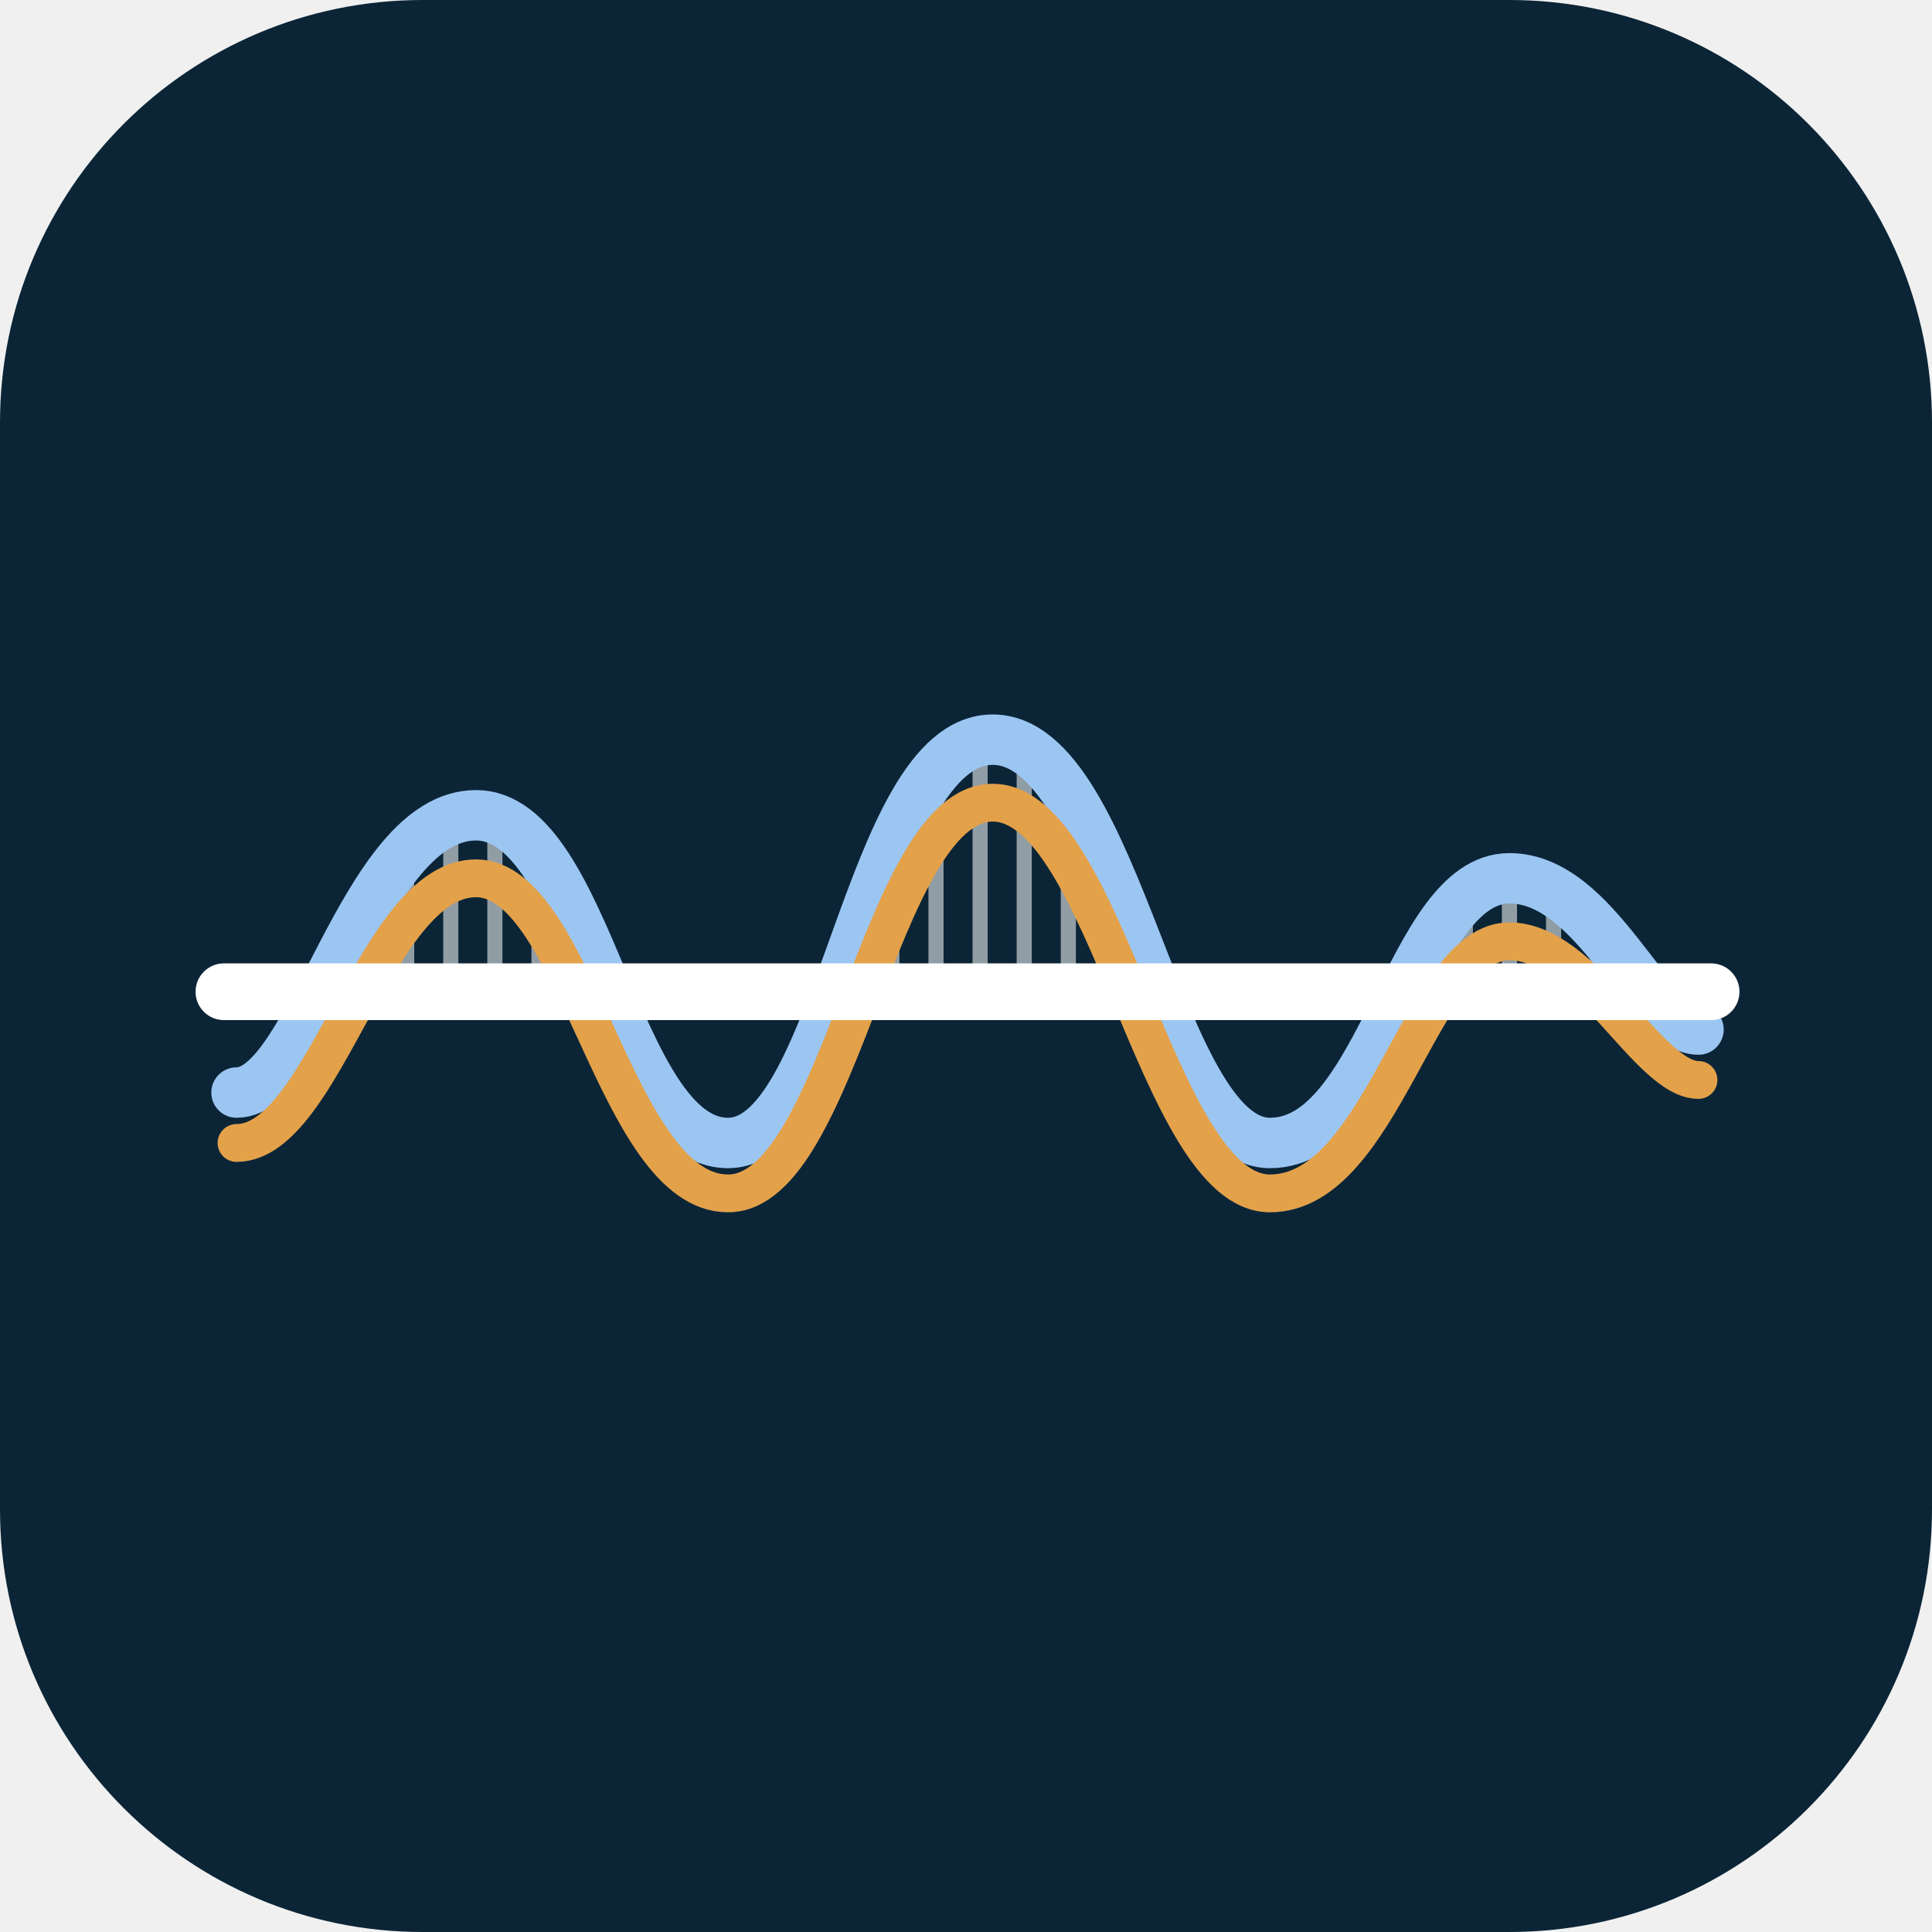
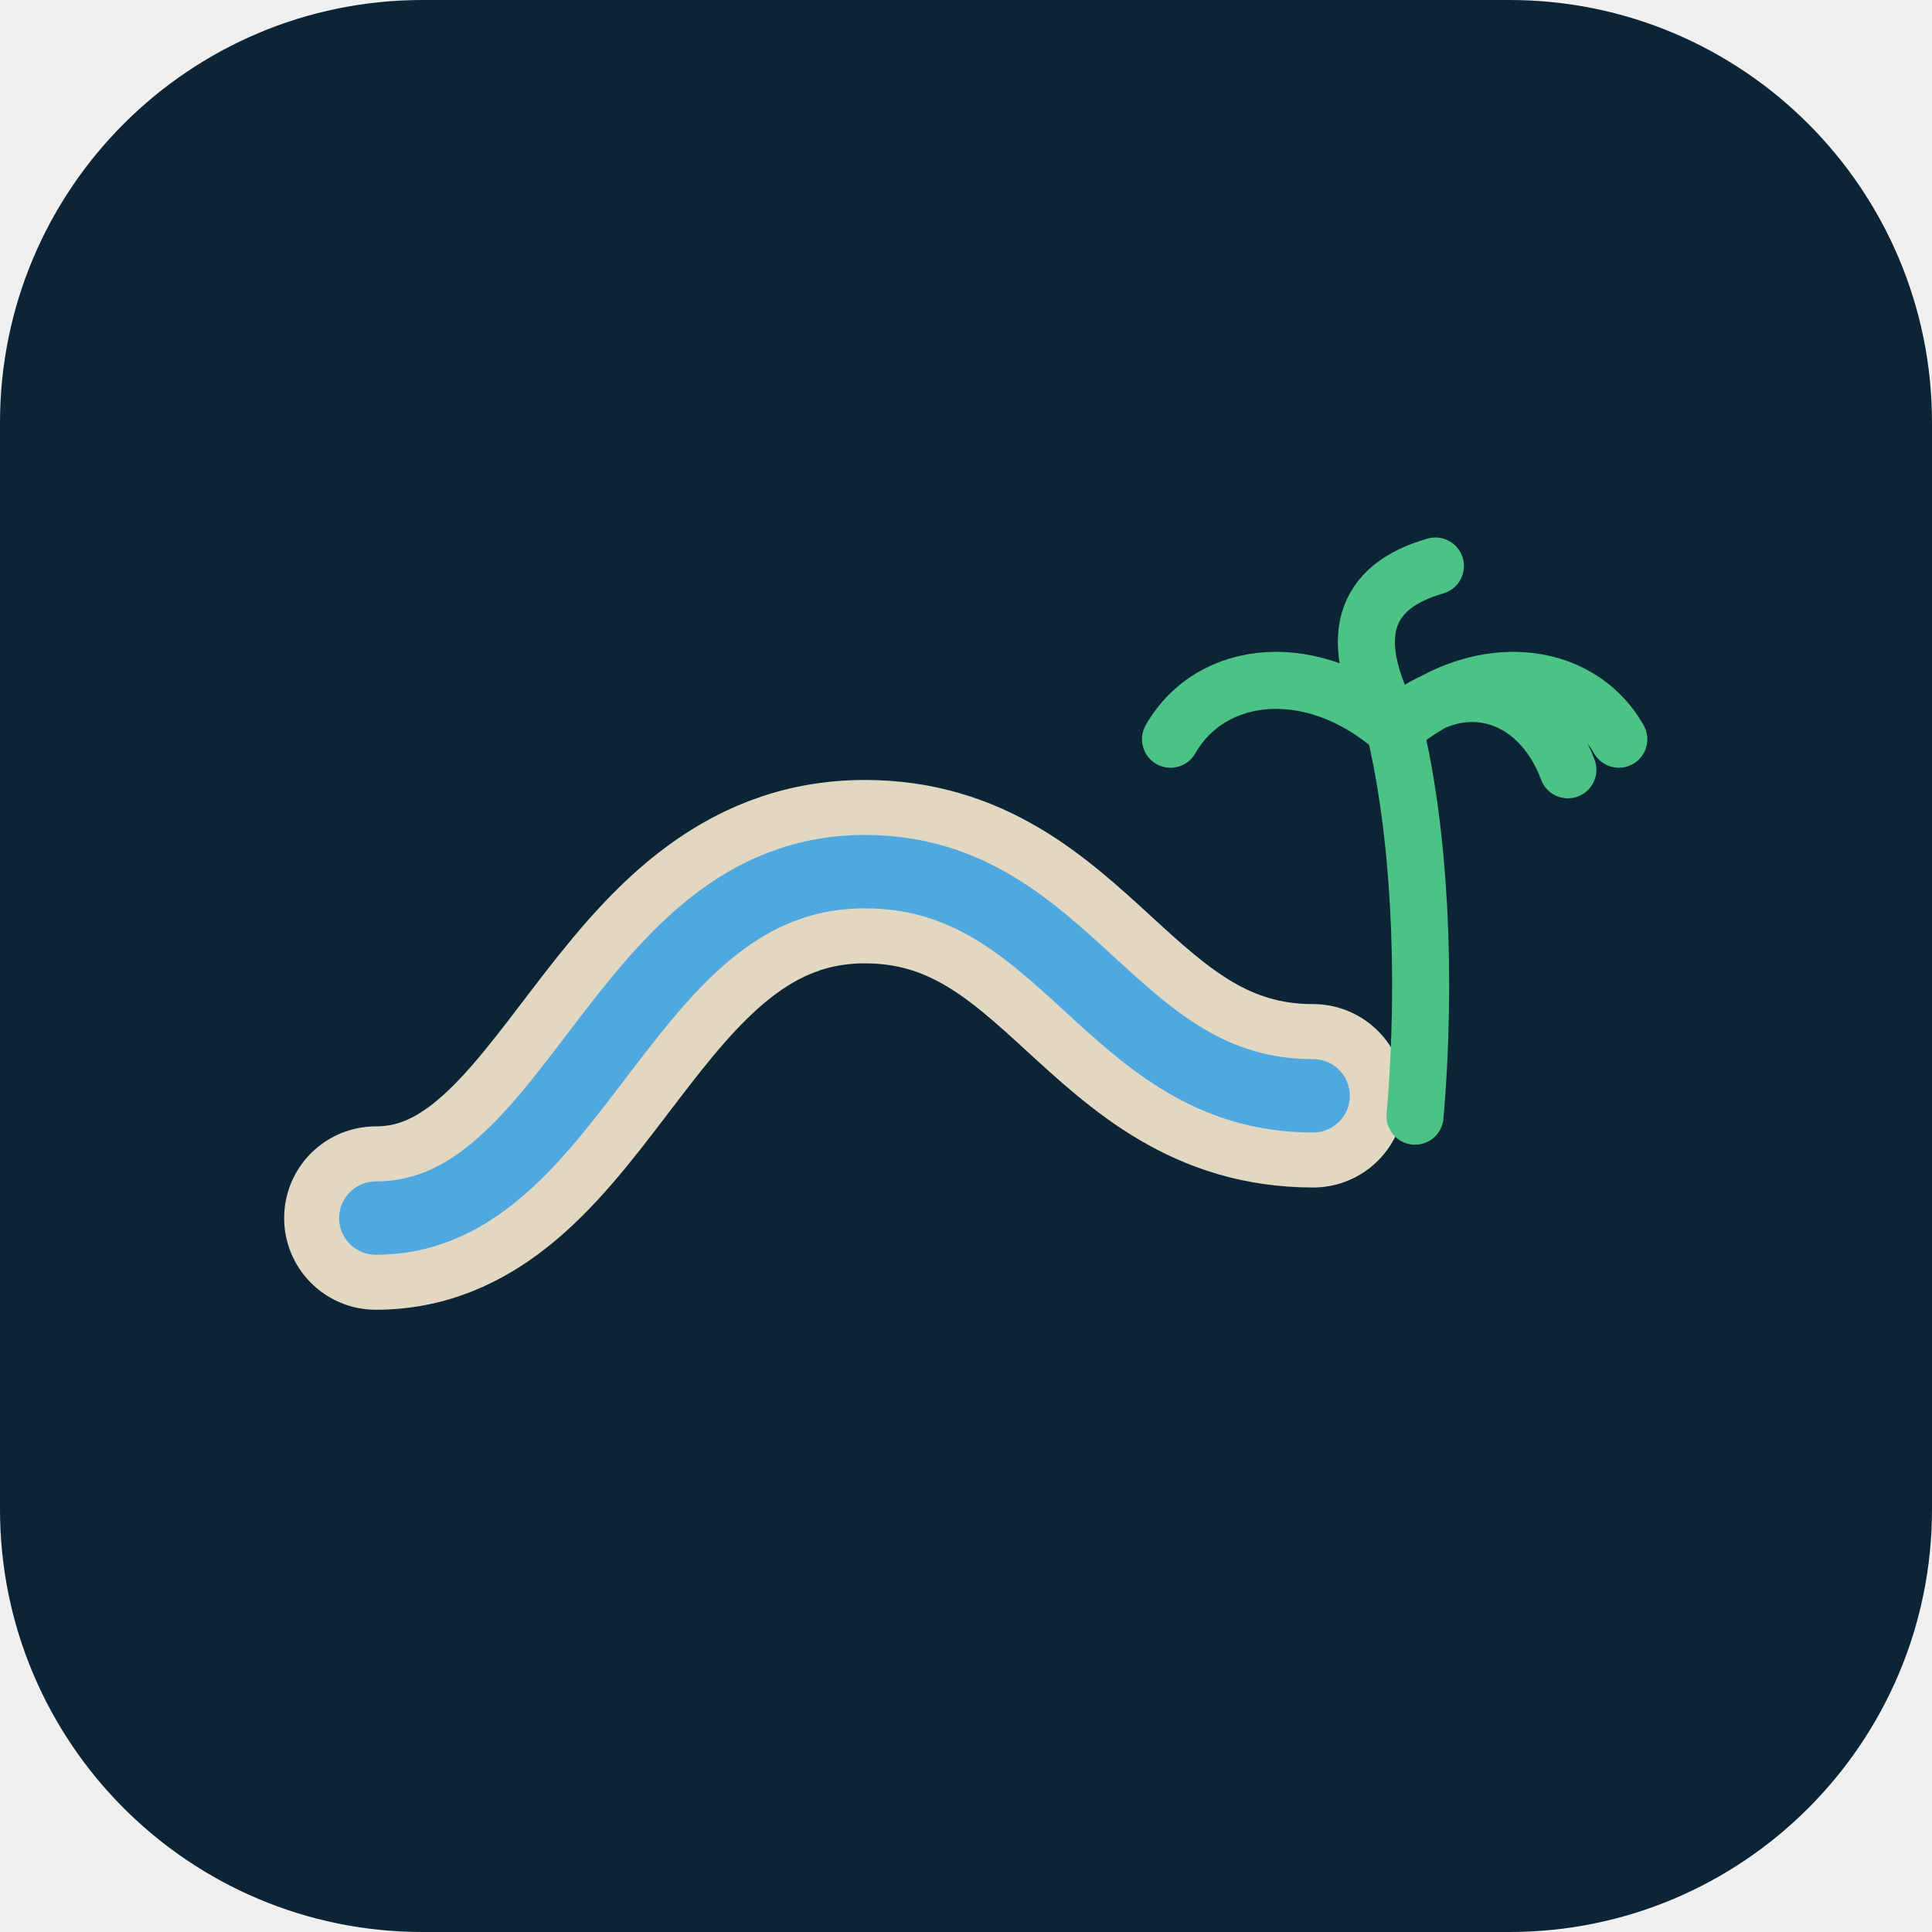
<svg xmlns="http://www.w3.org/2000/svg" viewBox="0 0 512 512">
  <rect width="512" height="512" rx="112" fill="#0b2537" />
-   <g transform="translate(56 186) scale(1.67)" fill="none" stroke-linecap="round">
-     <path d="M24 36.5V44M31 26.5V44M38 21.8V44M45 21.5V44M52 27.4V44M59 39.3V44M108 26.2V44M115 14.5V44M122 9.3V44M129 10.2V44M136 18.3V44M143 31.5V44M199 33.9V44M206 31.0V44M213 33.1V44M220 39.4V44" stroke="#ffffff" stroke-width="2.4" opacity=".55" />
-     <path d="M4 62C16 62 24 18 42 18C60 18 64 70 82 70C100 70 104 6 124 6C144 6 150 70 168 70C186 70 190 28 206 28C220 28 228 52 236 52" stroke="#9cc6f2" stroke-width="8" />
-     <path d="M4 70C18 70 26 28 42 28C58 28 64 78 82 78C100 78 106 16 124 16C142 16 150 78 168 78C186 78 192 38 206 38C218 38 228 60 236 60" stroke="#e3a14a" stroke-width="6" />
-     <path d="M2 46H238" stroke="#ffffff" stroke-width="9" />
+   <g transform="translate(78 150) scale(5.4)" fill="none" stroke-linecap="round">
+     <path d="M4 32C14 32 16 15 28 15C38 15 40 26 50 26" stroke="#e2d7c1" stroke-width="9" />
+     <path d="M4 32C14 32 16 15 28 15C38 15 40 26 50 26" stroke="#4fa8e0" stroke-width="3.6" />
+     <path d="M55 27C55.6 20 55.2 13 54 8M54 8C50 4.5 45 5 43 8.5M54 8C58 4.5 63 5 65 8.5M54 8C51.5 3.5 52.5 1 56 0M54 8C57 5 61 6 62.5 10" stroke="#4cc285" stroke-width="2.8" />
  </g>
</svg>
